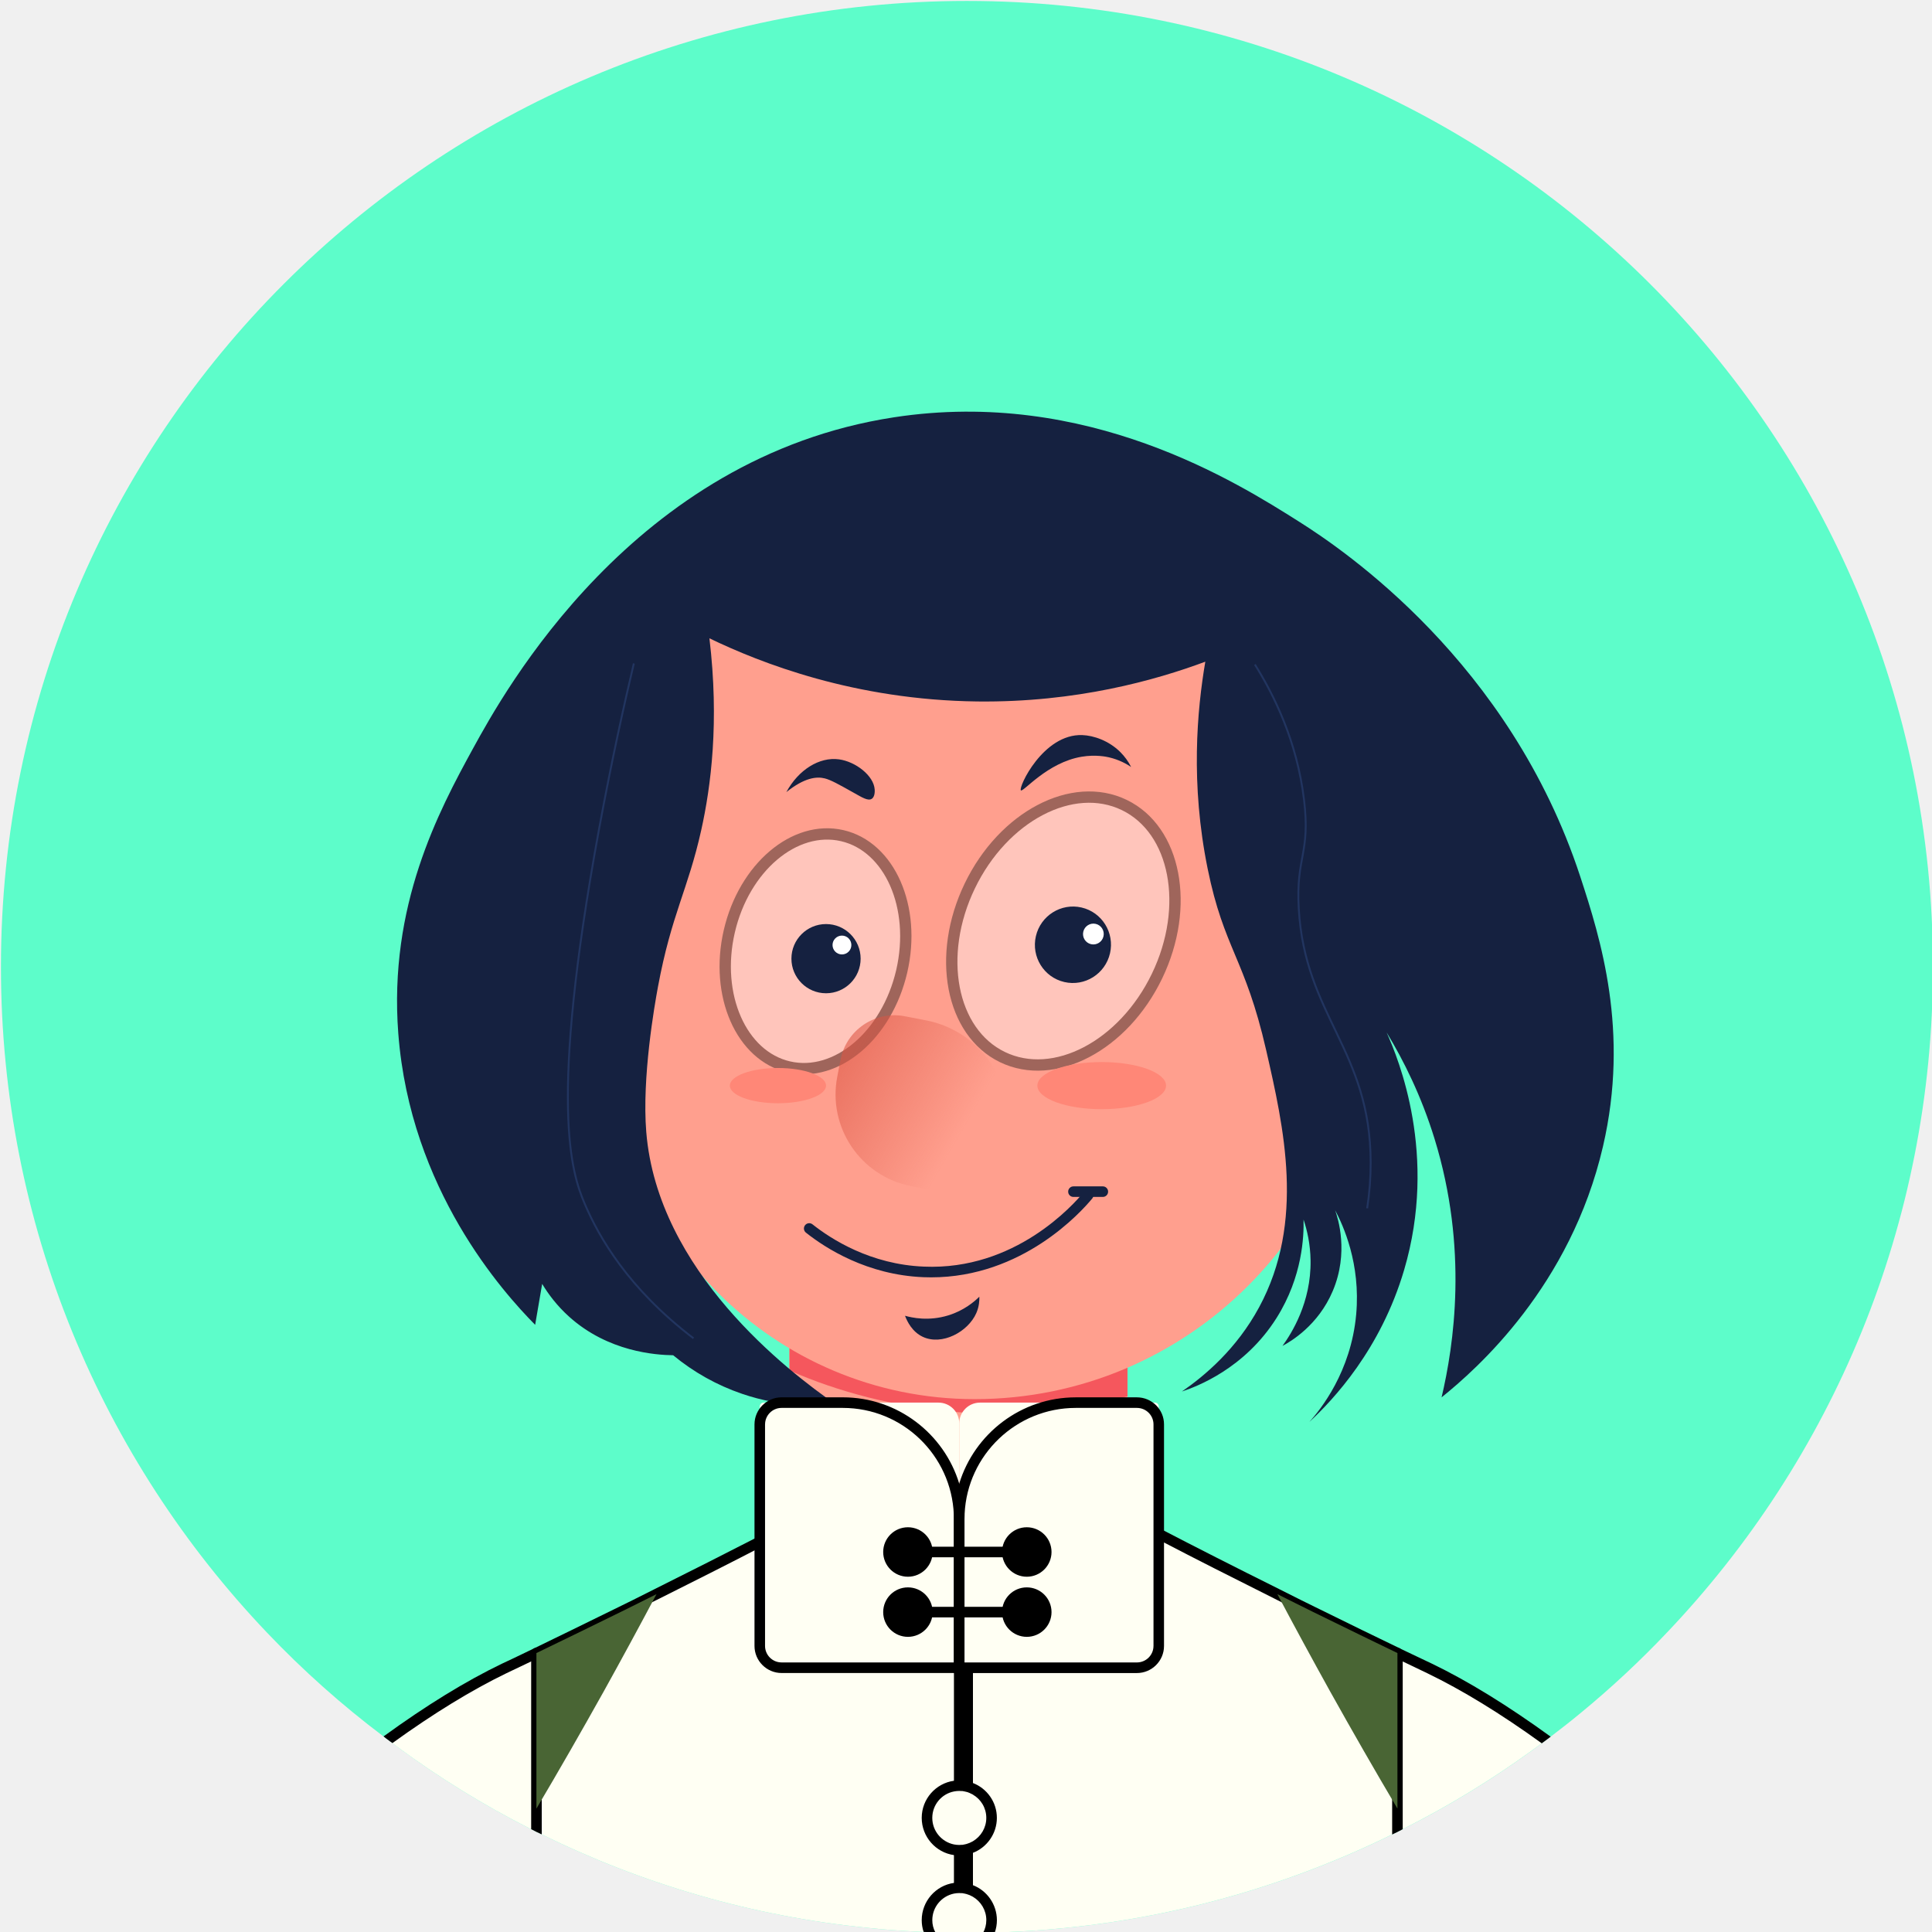
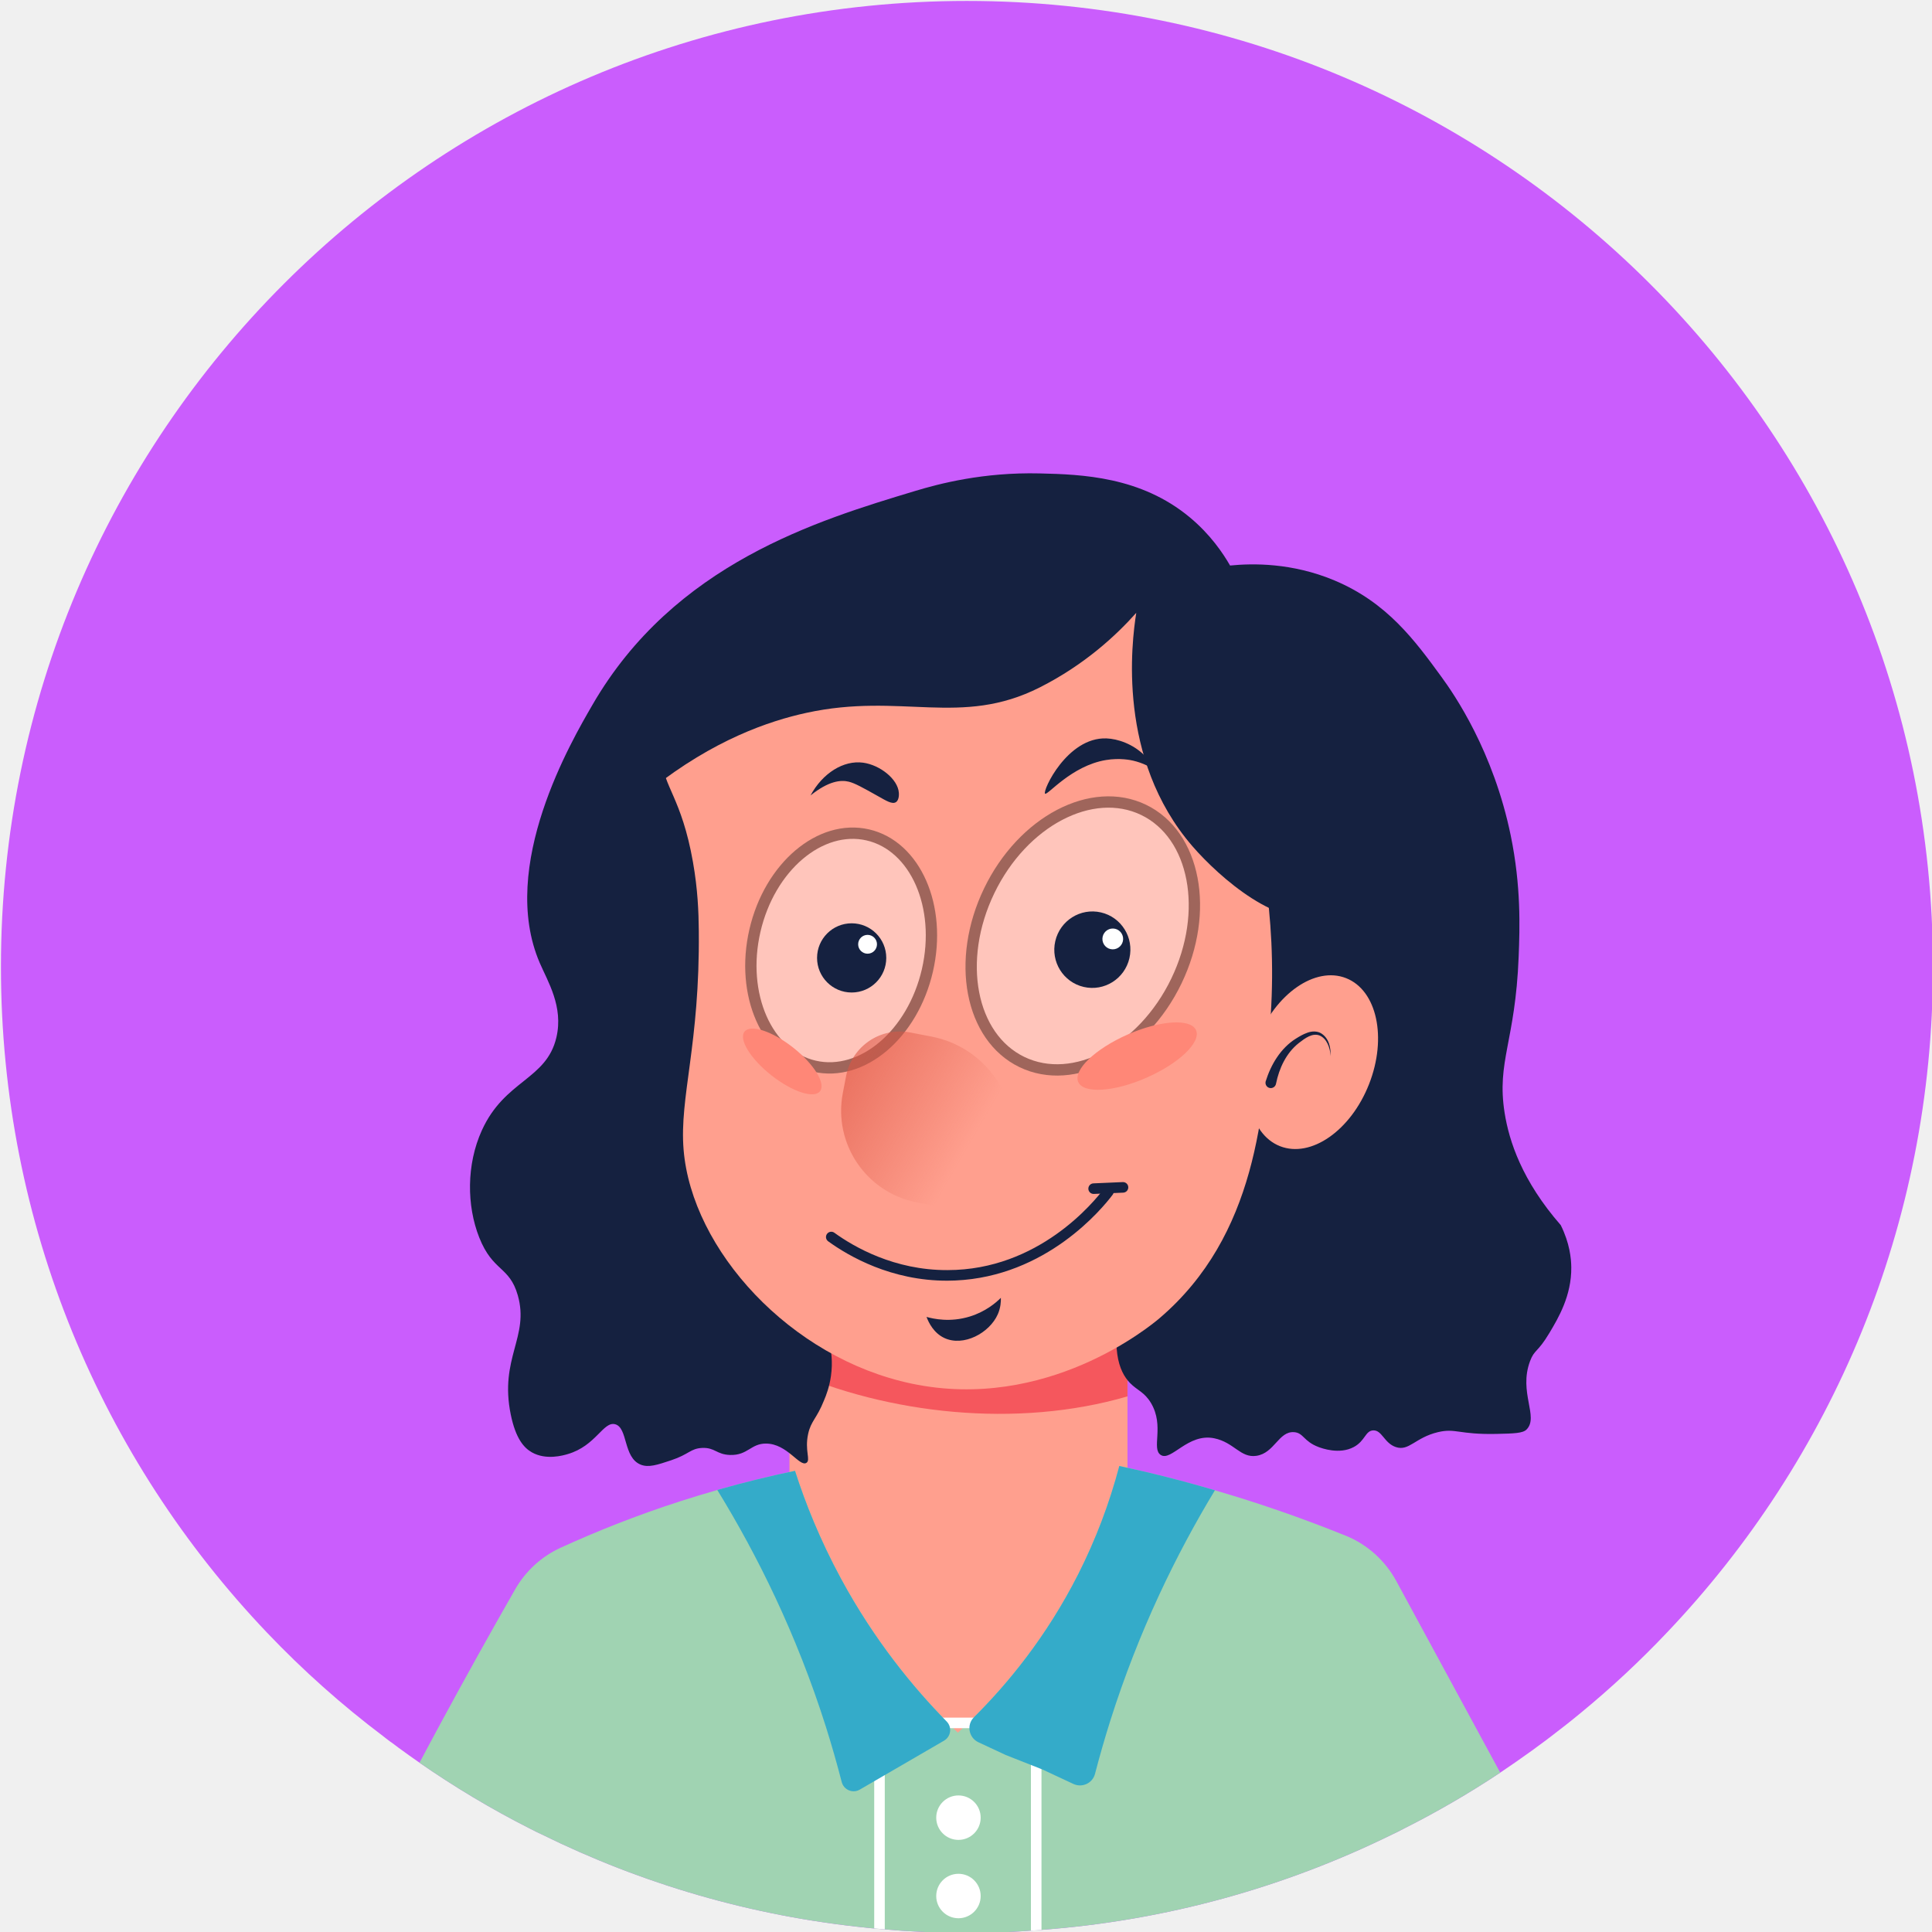
<svg xmlns="http://www.w3.org/2000/svg" xml:space="preserve" style="enable-background:new 0 0 1024 1024" viewBox="0 0 1024 1024" y="0" x="0" id="图层_1" version="1.1">
-   <style>.st1{fill:#ff9f8e}.st3{fill:#152140}.st4{opacity:.4;stroke:#0f0f0f;stroke-width:6;stroke-miterlimit:10}.st4,.st5{fill:#fff}.st6{fill:#ff8777}.st7{fill:#fffff3}.st8{fill:#496534}</style>
-   <path d="M1024.5 512.44c0 136.76-53.64 261.13-141.07 352.94a501.843 501.843 0 0 1-45.45 42.37c-5.27 4.37-10.65 8.58-16.09 12.72-.79.62-1.57 1.18-2.35 1.79-.79.62-1.57 1.18-2.35 1.74-1.74 1.29-3.53 2.58-5.27 3.87-21.58 15.64-44.44 29.59-68.43 41.64-1.85 1.01-3.7 1.91-5.6 2.8-63.84 31.39-135.19 49.83-210.63 51.96-1.01.06-2.02.06-3.03.06-1.06.06-2.13.06-3.14.06-1.8.06-3.65.11-5.44.06-.22.06-.45.06-.67.06h-5.6c-1.23 0-2.52 0-3.75-.06-3.31 0-6.61-.11-9.86-.22-1.06 0-2.13-.06-3.2-.11-1.01-.06-2.02-.11-3.03-.17-.84 0-1.68-.06-2.52-.11-9.19-.45-18.27-1.06-27.3-2.07-61.43-6.17-119.61-23.37-172.57-49.49-1.9-.84-3.75-1.79-5.6-2.75-.34-.17-.67-.34-1.01-.5-24.33-12.33-47.53-26.68-69.33-42.71-1.07-.78-2.13-1.57-3.2-2.41-.84-.56-1.63-1.12-2.41-1.74-.79-.56-1.51-1.18-2.3-1.79a503.577 503.577 0 0 1-61.71-54.98C54.14 773.63.5 649.31.5 512.44.5 229.68 229.74.5 512.45.5c282.81 0 512.05 229.18 512.05 511.94z" style="fill:#5dfdca" />
-   <path d="M597.59 669.94v107.33c0 49.47-40.11 89.58-89.58 89.58s-89.58-40.11-89.58-89.58V669.94h179.16z" class="st1" />
+   <style>.st1{fill:#ff9f8e}.st3{fill:#152140}.st4{opacity:.4;stroke:#0f0f0f;stroke-width:6;stroke-miterlimit:10}.st4,.st5{fill:#fff}.st6{fill:#ff8777}</style>
+   <path d="M1024.5 512.44c0 136.76-53.64 261.13-141.07 352.94a501.843 501.843 0 0 1-45.45 42.37c-5.27 4.37-10.65 8.58-16.09 12.72-.79.62-1.57 1.18-2.35 1.79-.79.62-1.57 1.18-2.35 1.74-1.74 1.29-3.53 2.58-5.27 3.87-5.49 3.98-11.1 7.85-16.76 11.66a490.451 490.451 0 0 1-51.68 29.98c-1.85 1.01-3.7 1.91-5.6 2.8-56.83 27.91-119.55 45.62-185.86 50.56-.95.11-1.85.17-2.8.22-.95.06-1.85.17-2.8.17-6.33.5-12.78.84-19.17 1.01-1.01.06-2.02.06-3.03.06-1.06.06-2.13.06-3.14.06-1.8.06-3.65.11-5.44.06-.22.06-.45.06-.67.06h-5.6c-1.23 0-2.52 0-3.75-.06-3.31 0-6.61-.11-9.86-.22-1.06 0-2.13-.06-3.2-.11-1.01-.06-2.02-.11-3.03-.17-.84 0-1.68-.06-2.52-.11-6.05-.28-12.05-.67-18.05-1.23-.95-.06-1.85-.11-2.8-.22-.95-.05-1.85-.17-2.8-.28-1.23-.06-2.47-.22-3.64-.34-61.43-6.17-119.61-23.37-172.57-49.49-1.9-.84-3.75-1.79-5.6-2.75-.34-.17-.67-.34-1.01-.5-20.24-10.26-39.68-21.91-58.18-34.75-3.75-2.58-7.45-5.27-11.15-7.96-1.07-.78-2.13-1.57-3.2-2.41-.84-.56-1.63-1.12-2.41-1.74-.79-.56-1.51-1.18-2.3-1.79a503.577 503.577 0 0 1-61.71-54.98C54.14 773.63.5 649.31.5 512.44.5 229.68 229.74.5 512.45.5c282.81 0 512.05 229.18 512.05 511.94z" style="fill:#ca5dfd" />
+   <path d="M597.59 669.94v150.83c0 69.53-40.11 125.89-89.58 125.89s-89.58-56.36-89.58-125.89V669.94h179.16z" class="st1" />
  <path d="M597.59 674.33v65.78c-58.88 17.18-127.12 9.23-179.16-13.73v-52.05h179.16z" style="fill:#f5575d" />
-   <path d="M516.6 741.57c-106.23 0-192.34-86.11-192.34-192.34V398.14c0-43.48 35.25-78.73 78.74-78.73h239.7c43.48 0 78.73 35.25 78.73 78.73v138.61c-.01 113.12-91.71 204.82-204.83 204.82z" class="st1" />
-   <path d="M688.75 276.63c23.48 14.84 111.52 74.32 148.77 187.83 10.82 32.97 26.26 82.13 12.09 143.19-17.16 73.96-66.75 117.89-85.54 132.97 6.5-27.58 14.23-78.76-3.72-137-7-22.72-16.39-41.55-25.42-56.41 6.4 14.22 27.2 65.08 9.3 125.84-12.43 42.17-37.52 68.79-50.21 80.59 5.77-6.48 22.04-26.44 24.79-57.03 2.42-26.91-6.95-47.22-11.16-55.17 1.5 4.27 7.35 22.44-1.24 42.77-7.74 18.31-22.29 26.8-26.66 29.14 4.79-6.62 15.19-22.97 14.88-45.25-.12-8.71-1.85-16.09-3.72-21.7.2 8.65-.48 30.17-14.26 52.07-17.03 27.06-42.66 36.56-50.21 39.05 12.1-8.34 28.94-22.49 40.91-44.63 24.55-45.37 13.08-95.46 3.72-136.38-11.15-48.71-22.33-53.48-30.99-96.08-9.16-45.06-5.63-83.95-1.24-109.72-26.22 9.75-68.28 21.7-120.88 21.08-64.99-.78-114.82-20.39-141.95-33.47 5.29 44.33.81 78.49-4.34 101.66-7.06 31.76-15.77 44.52-22.94 83.07-1.82 9.79-8.53 48.08-6.2 76.87 5.99 73.94 75.04 126.77 100.42 144.43-10.35 1.07-28.62 1.57-49.59-5.58a116.227 116.227 0 0 1-36.57-20.46c-9.24-.14-34.47-1.8-55.17-20.46-6.44-5.8-11.02-11.96-14.26-17.36l-3.72 21.7c-16.9-17.16-66.18-71.65-72.53-154.35-5.21-67.82 21.29-117.73 39.67-151.25 16.15-29.45 84.56-154.25 223.16-175.43 102.33-15.64 181.68 34.53 214.81 55.47z" class="st3" />
-   <ellipse ry="46.91" rx="62.9" cy="504.22" cx="432.24" class="st4" transform="rotate(-77.003 432.228 504.211)" />
-   <circle r="18.34" cy="508.11" cx="437.81" class="st3" />
-   <circle r="4.99" cy="500.88" cx="446.25" class="st5" />
-   <ellipse ry="55.07" rx="74.2" cy="493.49" cx="563.64" class="st4" transform="rotate(-64.24 563.62 493.501)" />
-   <ellipse ry="20.16" rx="20.27" cy="500.76" cx="568.68" class="st3" transform="rotate(-77.003 568.672 500.754)" />
-   <ellipse ry="5.49" rx="5.52" cy="495.07" cx="579.51" class="st5" transform="rotate(-77.003 579.503 495.059)" />
-   <path d="M541.09 418.9c1.23 1.14 13.87-14.76 32.23-17.82 7.42-1.24 13.25.04 14.41.31 5.33 1.23 9.32 3.47 11.78 5.11a30.687 30.687 0 0 0-5.73-7.9c-6.12-6.07-14.15-8.77-20.15-8.99-20.82-.75-34.03 27.9-32.54 29.29zm-77.49-.47c-.49-7.29-10.06-14.75-18.91-15.96-10.37-1.42-21.52 5.52-27.9 17.36 9.61-7.72 16.07-8.33 20.3-7.28 3.24.8 7.38 3.13 15.34 7.59 4.47 2.51 7.64 4.52 9.61 3.25 1.82-1.16 1.6-4.44 1.56-4.96zm29.94 258.59c-1.35 0-2.71-.03-4.09-.08-29.81-1.2-51.83-15.31-62.29-23.62a2.791 2.791 0 0 1-.45-3.94 2.791 2.791 0 0 1 3.94-.45c9.93 7.88 30.82 21.28 59.04 22.4 48.27 2.1 79.17-32.7 84.9-39.66.99-1.2 2.75-1.37 3.94-.38 1.2.99 1.37 2.75.38 3.94-5.88 7.13-36.94 41.79-85.37 41.79z" class="st3" />
-   <path d="M584.52 634.4h-15.57c-1.55 0-2.8-1.25-2.8-2.8s1.25-2.8 2.8-2.8h15.57c1.55 0 2.8 1.25 2.8 2.8s-1.25 2.8-2.8 2.8zm-104.84 62.98c3.6 1.02 12.52 3.03 23.01-.23 8.31-2.58 13.75-7.26 16.39-9.88.06 1.94-.08 5.21-1.63 8.72-4.4 9.96-18.19 17.33-28.36 12.55-5.57-2.62-8.25-8.05-9.41-11.16z" class="st3" />
-   <ellipse ry="12.49" rx="34.1" cy="575.4" cx="583.93" class="st6" />
-   <ellipse ry="9.34" rx="25.49" cy="575.4" cx="412.33" class="st6" />
-   <path d="M511.21 805.13c-.39.05-.79.05-1.18.11-.56.06-1.06.06-1.63.11-.95.11-1.85.17-2.8.22-26.79 2.07-53.52 4.2-80.26 6.28-4.88.39-9.7.73-14.52 1.12-1.68.9-3.48 1.79-5.33 2.8-.9.45-1.85.9-2.8 1.4-.9.45-1.85.95-2.8 1.46-14.01 7.23-31.61 16.14-51.96 26.29-6.11 3.08-12.5 6.22-19 9.47-4.2 2.07-8.24 4.04-12.05 5.94a466.98 466.98 0 0 1-7.23 3.53c-2.19 1.06-4.32 2.07-6.33 3.08-6.17 3.03-11.72 5.72-16.48 8.02-.45.17-.84.39-1.29.62-.39.17-.84.39-1.23.56v.06c-.95.45-1.9.9-2.8 1.29-7.57 3.64-12.56 6.05-14.35 6.89-20.29 9.81-41.25 23.04-61.6 37.78.78.62 1.57 1.18 2.41 1.74 1.07.84 2.13 1.63 3.2 2.41 21.8 16.03 45.01 30.38 69.33 42.71.33.17.67.34 1.01.5 1.85.95 3.7 1.91 5.6 2.75 52.97 26.12 111.14 43.33 172.57 49.49 9.02 1.01 18.1 1.63 27.3 2.07.84.06 1.68.11 2.52.11 1.01.06 2.02.11 3.03.17 1.06.06 2.13.11 3.2.11 3.25.11 6.56.22 9.86.22 1.23.06 2.52.06 3.75.06h2.8V805.07c-.32 0-.6.06-.94.06z" class="st7" />
-   <path d="M509.36 857.25v167.25h1.85V857.25h-1.85zm0 0v167.25h1.85V857.25h-1.85zm4.71-54.2c-.45-.45-.95-.67-1.51-.73h-.11c-.17-.06-.34-.06-.51-.06l-.67.06h-.11l-2.69.22h-.11l-2.69.22h-.11l-81.33 6.33-13.62 1.06c-.39.06-.73.17-1.12.34-1.29.67-2.58 1.34-3.98 2.07-.9.45-1.85.95-2.8 1.46-.9.45-1.85.95-2.8 1.46-14.57 7.51-32.79 16.7-53.19 26.9-3.75 1.9-7.51 3.75-11.38 5.72l-7.62 3.75c-18.16 8.91-33.4 16.37-44.28 21.63-.17.06-.39.17-.56.28-.06 0-.06 0-.11.05-8.91 4.32-14.8 7.12-16.81 8.02-19 9.14-40.07 22.08-62.66 38.5.79.62 1.51 1.23 2.3 1.79.78.62 1.57 1.18 2.41 1.74 21.8-15.75 42.09-28.14 60.36-36.99 1.68-.79 6.28-2.97 13.17-6.28.9-.45 1.8-.9 2.8-1.34.9-.45 1.85-.9 2.8-1.35 10.82-5.21 25.62-12.44 43.05-21.02l7.62-3.81c2.63-1.29 5.27-2.58 7.85-3.92h.06c1.18-.56 2.35-1.18 3.53-1.74 19.28-9.64 36.49-18.33 50.67-25.67.95-.5 1.9-.95 2.8-1.46.95-.45 1.9-.95 2.8-1.4 2.13-1.12 4.15-2.19 6.11-3.2l14.91-1.18 49.15-3.81 9.25-.73 20.68-1.63 2.8-.22.95-.06v216.4h5.6V805.07c0-.78-.34-1.51-.9-2.02zm-4.71 54.2v167.25h1.85V857.25h-1.85zm0 0v167.25h1.85V857.25h-1.85z" />
-   <path d="M287.13 876.14v96.12c-1.9-.84-3.75-1.79-5.6-2.75v-93.38c0-.95.5-1.79 1.23-2.3.05-.05.05-.05.11-.05.17-.11.39-.22.56-.28.28-.11.56-.17.9-.17 1.06 0 2.02.67 2.52 1.57v.06c.17.34.28.73.28 1.18z" />
-   <path d="M284.31 876.15v82.45c11.95-20.15 23.82-40.87 35.69-62.13 9.64-17.37 18.96-34.57 27.96-51.54-6.13 3.11-12.51 6.21-19.04 9.48-18.32 8.99-33.7 16.48-44.61 21.74z" class="st8" />
-   <path d="M757.82 884.38c-1.79-.84-6.78-3.25-14.35-6.89-.9-.39-1.85-.84-2.8-1.29v-.06c-.84-.39-1.68-.79-2.52-1.18-.11-.06-.22-.11-.34-.17-1.9-.95-3.98-1.96-6.17-3.03-2.02-.9-4.15-1.96-6.39-3.08-3.14-1.51-6.45-3.14-9.92-4.82-2.35-1.12-4.76-2.3-7.23-3.53-3.81-1.91-7.85-3.87-12.05-5.94-6.56-3.25-12.89-6.39-19.06-9.47-24.44-12.22-45.01-22.64-60.03-30.49-.95-.5-1.91-.95-2.8-1.46-.95-.06-1.85-.17-2.8-.22-6.84-.5-13.62-1.06-20.46-1.57-25.33-2.02-50.61-3.98-75.95-5.94-.73-.06-1.4-.11-2.13-.17v219.43h2.13c.22 0 .45 0 .67-.06 1.79.06 3.64 0 5.44-.06 1.01 0 2.07 0 3.14-.06 1.01 0 2.02 0 3.03-.06 75.44-2.13 146.79-20.57 210.63-51.96 1.9-.9 3.75-1.79 5.6-2.8 23.99-12.05 46.86-26.01 68.43-41.64 1.74-1.29 3.53-2.58 5.27-3.87.78-.56 1.57-1.12 2.35-1.74-20.32-14.72-41.4-28.06-61.69-37.87z" class="st7" />
-   <path d="M512.84 825.42v31.83h-1.63v167.25h3.75c.22 0 .45 0 .67-.06V825.42h-2.79z" />
-   <path d="M512.84 825.42v31.83h-1.63v167.25h3.75c.22 0 .45 0 .67-.06V825.42h-2.79z" />
-   <path d="M759 881.8c-1.96-.9-7.85-3.7-16.76-7.96-.06-.05-.06-.05-.11-.05-.17-.11-.39-.22-.56-.28l-.05-.05c-10.88-5.21-26.12-12.67-44.22-21.58l-7.51-3.7c-3.92-1.96-7.73-3.87-11.49-5.77-24.44-12.16-45.57-22.92-61.32-31.11-.51-.28-1.01-.5-1.51-.78-.34-.17-.67-.28-1.06-.34h-.22l-2.8-.22-19.34-1.51-78.97-6.17c-.17 0-.34 0-.5.06h-.11c-.45.05-.84.22-1.18.5-.06-.06-.06 0-.11.06-.06.06-.17.11-.22.17-.56.5-.9 1.23-.9 2.02v219.43h4.93c.22 0 .45 0 .67-.06V808.1l24.77 1.91c.06.06.11 0 .11 0l9.3.78h.05l39.85 3.08 21.63 1.68 2.02.17c.28.11.5.28.79.39.89.5 1.85 1.01 2.8 1.46 15.47 8.07 35.7 18.33 58.79 29.87 1.18.62 2.35 1.18 3.53 1.79 2.63 1.29 5.27 2.63 7.96 3.92l7.57 3.75c17.48 8.63 32.28 15.81 43.04 21.02.95.45 1.9.9 2.8 1.35.95.5 1.9.95 2.8 1.34 6.89 3.31 11.43 5.49 13.11 6.28 18.33 8.86 38.73 21.3 60.59 37.1.78-.56 1.57-1.12 2.35-1.74.78-.62 1.57-1.18 2.35-1.79C799.19 904 778.06 890.99 759 881.8z" />
-   <path d="M511.21 849.12v175.38h-1.85c-1.23 0-2.52 0-3.75-.06V849.12c0-1.57 1.29-2.8 2.8-2.8.34 0 .67.06.95.17.22.06.45.17.67.34.73.5 1.18 1.34 1.18 2.29z" />
-   <path d="M525.56 1017.72c0 2.35-.45 4.6-1.35 6.61-1.06.06-2.13.06-3.14.06-1.8.06-3.65.11-5.44.06-.22.06-.45.06-.67.06h-5.6c-1.23 0-2.52 0-3.75-.06-3.31 0-6.61-.11-9.86-.22-1.06 0-2.13-.06-3.2-.11-.79-1.96-1.23-4.15-1.23-6.39 0-8.52 6.17-15.58 14.29-16.87.9-.22 1.85-.28 2.8-.28.34 0 .62 0 .95.06.22 0 .45 0 .67.06.39 0 .79.06 1.18.17.34 0 .67.06.95.17.22 0 .45.06.67.17.73.17 1.46.39 2.13.67.22.11.45.22.67.34 5.9 2.66 9.93 8.6 9.93 15.5z" class="st7" />
-   <path d="M515.64 999.17c-.22-.11-.45-.22-.67-.28-.67-.28-1.4-.45-2.13-.62-.22-.06-.45-.11-.67-.17-.34-.06-.62-.11-.95-.11-.39-.06-.79-.11-1.18-.11-.22-.06-.45-.06-.67-.06-.28-.06-.62-.06-.95-.06-.95 0-1.9.06-2.8.22-9.64 1.35-17.09 9.7-17.09 19.73 0 2.19.34 4.26 1.01 6.22 1.01.06 2.02.11 3.03.17 1.06.06 2.13.11 3.2.11a13.537 13.537 0 0 1-1.63-6.5c0-6.95 4.93-12.72 11.49-14.07.9-.17 1.85-.28 2.8-.28.34 0 .62 0 .95.06h.67c.39.11.79.17 1.18.22.34.06.62.17.95.22.22.05.45.11.67.22.73.22 1.46.5 2.13.9.22.11.45.22.67.34 4.26 2.52 7.12 7.12 7.12 12.39 0 2.41-.62 4.71-1.68 6.67 1.01 0 2.07 0 3.14-.06 1.01 0 2.02 0 3.03-.06.73-2.07 1.12-4.26 1.12-6.56-.02-8.39-5.29-15.68-12.74-18.53z" />
-   <circle r="17.13" cy="963.54" cx="508.43" class="st7" />
-   <path d="M515.64 945.02c-.22-.11-.45-.22-.67-.28-.67-.28-1.4-.45-2.13-.62-.22-.06-.45-.11-.67-.17-.34-.06-.62-.11-.95-.11-.39-.06-.79-.11-1.18-.11-.22-.06-.45-.06-.67-.06-.28-.05-.62-.05-.95-.05-.95 0-1.9.05-2.8.22-9.64 1.34-17.09 9.64-17.09 19.67s7.45 18.38 17.09 19.73c.9.17 1.85.22 2.8.22.34 0 .67 0 .95-.06.22 0 .45 0 .67-.06.39 0 .79-.06 1.18-.11.34 0 .62-.06.95-.11.22-.05.45-.11.67-.17.73-.17 1.46-.34 2.13-.62.22-.06.45-.17.67-.28 7.45-2.86 12.72-10.15 12.72-18.55s-5.27-15.62-12.72-18.48zm0 30.89c-.22.11-.45.22-.67.34-.67.39-1.4.67-2.13.9-.22.11-.45.17-.67.22-.34.05-.62.17-.95.22-.39.06-.79.11-1.18.22h-.67c-.34.06-.62.06-.95.06-.95 0-1.9-.11-2.8-.28-6.56-1.35-11.49-7.12-11.49-14.07s4.93-12.72 11.49-14.01c.9-.17 1.85-.28 2.8-.28.34 0 .62 0 .95.05h.67c.39.06.79.17 1.18.22.34.06.62.11.95.22.22.06.45.11.67.17.73.28 1.46.56 2.13.95.22.05.45.17.67.34 4.26 2.47 7.12 7.06 7.12 12.33s-2.86 9.87-7.12 12.4zm227.83-99.77v93.38c-1.85 1.01-3.7 1.91-5.6 2.8v-96.18c0-.45.11-.84.28-1.18v-.06c.45-.9 1.4-1.57 2.52-1.57.28 0 .56.06.84.11l.05.05c.17.06.39.17.56.28.05 0 .05 0 .11.05.74.53 1.24 1.37 1.24 2.32z" />
-   <path d="M740.67 876.15v82.45c-11.95-20.15-23.82-40.87-35.69-62.13-9.64-17.37-18.96-34.57-27.96-51.54 6.13 3.11 12.51 6.21 19.04 9.48 18.32 8.99 33.69 16.48 44.61 21.74z" class="st8" />
-   <path d="M508.43 883.93H404.76c-1.14 0-2.06-.92-2.06-2.06v-136.4c0-1.14.92-2.06 2.06-2.06h92.65c6.08 0 11.01 4.93 11.01 11.01v129.51z" class="st7" />
-   <path d="M505.61 825.42v23.71c0-1.57 1.29-2.8 2.8-2.8v-20.91h-2.8zm0 0v23.71c0-1.57 1.29-2.8 2.8-2.8v-20.91h-2.8zm0 0v23.71c0-1.57 1.29-2.8 2.8-2.8v-20.91h-2.8zm0 0v23.71c0-1.57 1.29-2.8 2.8-2.8v-20.91h-2.8zm0 0v23.71c0-1.57 1.29-2.8 2.8-2.8v-20.91h-2.8zm0 0v23.71c0-1.57 1.29-2.8 2.8-2.8v-20.91h-2.8zm0 0v23.71c0-1.57 1.29-2.8 2.8-2.8v-20.91h-2.8zm0 0v23.71c0-1.57 1.29-2.8 2.8-2.8v-20.91h-2.8zm0 0v23.71c0-1.57 1.29-2.8 2.8-2.8v-20.91h-2.8zm0 0v23.71c0-1.57 1.29-2.8 2.8-2.8v-20.91h-2.8zm0 0v23.71c0-1.57 1.29-2.8 2.8-2.8v-20.91h-2.8zm0 0v23.71c0-1.57 1.29-2.8 2.8-2.8v-20.91h-2.8zm0 0v23.71c0-1.57 1.29-2.8 2.8-2.8v-20.91h-2.8zm0 0v23.71c0-1.57 1.29-2.8 2.8-2.8v-20.91h-2.8zm0 0v23.71c0-1.57 1.29-2.8 2.8-2.8v-20.91h-2.8zm0 0v23.71c0-1.57 1.29-2.8 2.8-2.8v-20.91h-2.8zm0 0v23.71c0-1.57 1.29-2.8 2.8-2.8v-20.91h-2.8zm0 0v23.71c0-1.57 1.29-2.8 2.8-2.8v-20.91h-2.8zm0 0v23.71c0-1.57 1.29-2.8 2.8-2.8v-20.91h-2.8zm0 0v23.71c0-1.57 1.29-2.8 2.8-2.8v-20.91h-2.8zm5.55-22.53v-.56c-.17-3.59-.62-7.06-1.29-10.48v-.06c-.39-1.85-.9-3.64-1.46-5.44-8.02-26.45-32.68-45.74-61.71-45.74h-32.45c-7.9 0-14.35 6.45-14.35 14.35v117.42c0 7.9 6.44 14.35 14.35 14.35h96.96v-81.61c0-.72 0-1.51-.05-2.23zM405.5 754.96c0-4.82 3.92-8.74 8.74-8.74h32.45c31.72 0 57.62 25.11 58.85 56.55.05.78.05 1.57.05 2.35v76h-91.36c-4.82 0-8.74-3.92-8.74-8.74V754.96zm100.11 70.46v23.71c0-1.57 1.29-2.8 2.8-2.8v-20.91h-2.8zm0 0v23.71c0-1.57 1.29-2.8 2.8-2.8v-20.91h-2.8zm0 0v23.71c0-1.57 1.29-2.8 2.8-2.8v-20.91h-2.8zm0 0v23.71c0-1.57 1.29-2.8 2.8-2.8v-20.91h-2.8zm0 0v23.71c0-1.57 1.29-2.8 2.8-2.8v-20.91h-2.8zm0 0v23.71c0-1.57 1.29-2.8 2.8-2.8v-20.91h-2.8zm0 0v23.71c0-1.57 1.29-2.8 2.8-2.8v-20.91h-2.8zm0 0v23.71c0-1.57 1.29-2.8 2.8-2.8v-20.91h-2.8zm0 0v23.71c0-1.57 1.29-2.8 2.8-2.8v-20.91h-2.8zm0 0v23.71c0-1.57 1.29-2.8 2.8-2.8v-20.91h-2.8zm0 0v23.71c0-1.57 1.29-2.8 2.8-2.8v-20.91h-2.8zm0 0v23.71c0-1.57 1.29-2.8 2.8-2.8v-20.91h-2.8zm0 0v23.71c0-1.57 1.29-2.8 2.8-2.8v-20.91h-2.8zm0 0v23.71c0-1.57 1.29-2.8 2.8-2.8v-20.91h-2.8zm0 0v23.71c0-1.57 1.29-2.8 2.8-2.8v-20.91h-2.8zm0 0v23.71c0-1.57 1.29-2.8 2.8-2.8v-20.91h-2.8zm0 0v23.71c0-1.57 1.29-2.8 2.8-2.8v-20.91h-2.8zm0 0v23.71c0-1.57 1.29-2.8 2.8-2.8v-20.91h-2.8zm0 0v23.71c0-1.57 1.29-2.8 2.8-2.8v-20.91h-2.8z" />
-   <path d="M508.43 883.93h103.66c1.14 0 2.06-.92 2.06-2.06v-136.4c0-1.14-.92-2.06-2.06-2.06h-92.65c-6.08 0-11.01 4.93-11.01 11.01v129.51z" class="st7" />
-   <path d="M602.57 740.62h-32.4c-29.03 0-53.69 19.28-61.77 45.74-.56 1.79-1.06 3.59-1.46 5.44v.06c-.73 3.53-1.18 7.17-1.29 10.93-.06.78-.06 1.57-.06 2.35v81.61h96.96c7.96 0 14.4-6.45 14.4-14.35V754.96c.02-7.9-6.42-14.34-14.38-14.34zm8.8 131.77c0 4.82-3.92 8.74-8.8 8.74h-91.36v-76c0-.79 0-1.51.06-2.3v-.5c1.46-31.22 27.35-56.11 58.91-56.11h32.4c4.87 0 8.8 3.92 8.8 8.74v117.43z" />
-   <path d="M478.36 851.65h68.72v5.6h-68.72z" />
-   <circle r="13.11" cy="854.45" cx="481.22" />
-   <circle r="13.11" cy="854.45" cx="544.22" />
-   <path d="M478.36 819.79h68.72v5.6h-68.72z" />
-   <circle r="13.11" cy="822.59" cx="481.22" />
-   <circle r="13.11" cy="822.59" cx="544.22" />
-   <path d="M335.95 351.65c-4.94 20.86-11.78 51.41-18.6 88.64-26.58 145.12-14.42 181.38-7.44 197.74 7.58 17.76 23.06 44.89 57.65 71.29m297.55-357.13c10.02 16.02 22.26 40.43 26.04 71.6 3.5 28.87-4.34 30.03-2.79 57.65 3.2 57.19 38.07 75.02 38.12 134.82a156.46 156.46 0 0 1-1.86 24.17" style="fill:none;stroke:#223560;stroke-miterlimit:10" />
-   <linearGradient y2="560.158" x2="444.54" y1="610.506" x1="531.746" gradientUnits="userSpaceOnUse" id="SVGID_1_">
+   <path d="M423.22 672.6c-3.18 9.5 21.35 27.57 17.2 56.72-.81 5.68-2.48 10.17-3.72 13.02-3.82 9.61-6.85 10.71-8.37 17.67-1.93 8.85 1.48 13.86-.93 15.34-3.66 2.26-10.11-10.17-21.39-10.23-8.09-.04-9.67 6.33-19.06 6.04-7.23-.22-8-4.06-14.88-3.72-6.08.3-6.87 3.37-16.27 6.51-7.46 2.49-12.08 4.03-16.27 2.32-9.29-3.79-6.67-19.56-13.48-21.39-6.31-1.69-10.12 11.41-25.11 15.81-2.44.72-11.5 3.37-19.06-.93-4.25-2.42-8.56-7.34-11.16-19.99-6.16-29.96 10.01-41.18 3.72-63.23-4.45-15.59-13.22-12.39-20.45-30.68-6.63-16.77-6.84-38.59 1.39-56.72 12.16-26.8 34.22-26.73 39.52-49.28 3.83-16.31-4.58-29.62-8.83-39.52-22.09-51.34 17.09-117.99 27.9-136.68 43.28-74.9 119.39-97.85 171.09-113.44 12.62-3.81 36.01-10.01 66.02-9.3 22.47.53 53.55 1.69 79.5 23.25 10.85 9.01 17.53 18.87 21.39 25.57 11.93-1.18 32.78-1.55 55.32 7.9 27.96 11.73 42.71 31.93 56.72 51.14 6.89 9.43 27.54 39.41 36.73 84.15 5.5 26.8 4.79 48.65 4.18 64.16-1.75 45.04-11.77 55.43-7.44 82.75 2.37 14.95 9.18 35.93 29.75 59.51 4.74 9.54 5.53 17.6 5.58 22.32.17 15.14-6.91 26.98-11.62 34.87-6.3 10.54-7.87 8.58-10.23 14.88-6.2 16.55 4.81 29.54-1.86 36.26-1.96 1.97-6.6 2.12-15.81 2.32-20.08.45-21.73-3.17-31.15-.93-12.08 2.87-15.32 10.25-22.32 7.9-6.22-2.08-7.32-9.14-12.09-8.83-4.13.26-4.15 5.59-10.23 8.83-7.68 4.09-17.02.59-18.6 0-8.06-3.02-7.96-7.55-13.02-7.9-8.19-.58-10.37 11.16-19.99 12.55-8.45 1.22-11.74-7.12-22.32-9.3-13.97-2.88-22.81 12.47-28.36 8.83-5.11-3.35 2.06-15.25-5.11-27.43-3.49-5.92-7.33-6.76-11.16-10.69-6.02-6.19-10.74-18.74-3.72-46.96-129.64-26-168.44-24.07-172-13.47z" class="st3" />
+   <path d="M351.16 402.95c.1 13.39 10.14 19.94 16.12 53.93 2.57 14.63 3 26.42 3.1 36.57.58 60.38-10.36 87.94-8.06 115.92 4.36 52.91 56.32 110.42 120.88 123.98 71.38 14.99 126.39-30.42 131.42-34.71 51.31-43.81 55.56-109.19 58.89-160.55 3.52-54.19-6.49-98.38-14.88-125.84-.14-11.91-1.98-63.23-39.05-91.12-32.01-24.09-70.53-15.85-121.5-4.96-59.61 12.74-147.23 47.06-146.92 86.78z" class="st1" />
+   <ellipse ry="31.89" rx="47.85" cy="562.94" cx="695.91" class="st1" transform="rotate(-68.543 695.946 562.933)" />
+   <path d="M670.87 573.05c2.76-8.86 7.92-17.48 15.92-22.52 1.94-1.22 3.9-2.38 6.18-3.18 2.21-.81 4.98-.98 7.16.27 4.36 2.64 5.27 7.83 5.12 12.12-.24-4.31-1.93-9.17-5.74-10.86-3.87-1.58-7.78 1.37-11.1 3.94-6.71 5.3-10.45 13.4-12.11 21.64-.31 1.52-1.79 2.5-3.31 2.2s-2.5-1.79-2.2-3.31c.02-.09.05-.21.08-.3z" class="st3" />
+   <ellipse ry="46.91" rx="62.9" cy="503.83" cx="445.82" class="st4" transform="rotate(-77.003 445.811 503.814)" />
+   <circle r="18.34" cy="507.71" cx="451.4" class="st3" />
+   <circle r="4.99" cy="500.49" cx="459.83" class="st5" />
+   <ellipse ry="55.07" rx="74.2" cy="496.09" cx="573.92" class="st4" transform="rotate(-64.24 573.898 496.104)" />
+   <ellipse ry="20.16" rx="20.27" cy="503.37" cx="578.96" class="st3" transform="rotate(-77.003 578.95 503.356)" />
+   <ellipse ry="5.49" rx="5.52" cy="497.67" cx="589.79" class="st5" transform="rotate(-77.003 589.781 497.66)" />
+   <ellipse ry="12.49" rx="34.1" cy="559.78" cx="602.71" class="st6" transform="rotate(-23.737 602.642 559.78)" />
+   <ellipse ry="25.49" rx="9.34" cy="562.63" cx="414.6" class="st6" transform="rotate(-51.708 414.57 562.598)" />
+   <path d="M553.9 420.66c1.23 1.14 13.87-14.76 32.23-17.82 7.42-1.24 13.25.04 14.41.31 5.33 1.23 9.32 3.47 11.78 5.11a30.687 30.687 0 0 0-5.73-7.9c-6.12-6.07-14.15-8.77-20.15-8.99-20.82-.75-34.03 27.9-32.54 29.29zm-77.49-.46c-.49-7.29-10.06-14.75-18.91-15.96-10.37-1.42-21.52 5.52-27.9 17.36 9.61-7.72 16.07-8.33 20.3-7.28 3.24.8 7.38 3.13 15.34 7.59 4.47 2.51 7.64 4.52 9.61 3.25 1.82-1.17 1.6-4.44 1.56-4.96zm29.9 258.49c-1.35.06-2.71.09-4.09.1-29.84.11-52.45-13.03-63.27-20.87a2.792 2.792 0 0 1-.63-3.91 2.792 2.792 0 0 1 3.91-.63c10.27 7.44 31.72 19.91 59.96 19.8 48.32-.02 77.66-36.13 83.08-43.33a2.788 2.788 0 0 1 3.92-.56c1.24.93 1.49 2.69.56 3.92-5.55 7.38-35.06 43.36-83.44 45.48z" class="st3" />
+   <path d="m595.33 632.13-15.56.68a2.798 2.798 0 0 1-2.92-2.68 2.798 2.798 0 0 1 2.68-2.92l15.56-.68a2.798 2.798 0 0 1 2.92 2.68 2.804 2.804 0 0 1-2.68 2.92zm-104.25 65.86c3.6 1.02 12.52 3.03 23.01-.23 8.31-2.58 13.75-7.26 16.39-9.88.06 1.94-.08 5.21-1.63 8.72-4.4 9.96-18.19 17.33-28.36 12.55-5.57-2.63-8.24-8.05-9.41-11.16zm209.72-213.7c-21.84 9.53-54.53-19.29-68.81-35.8-40.08-46.35-32.2-108.08-29.75-123.67-10.7 12-27.36 27.49-51.14 39.52-41.9 21.19-73.34 2.52-123.67 13.48-19.83 4.32-49.12 14.24-82.29 40.45-5.11-15.19-10.23-30.37-15.34-45.56 26.68-12.31 64.84-28.58 112.04-44.17 76.02-25.11 114.92-37.48 159-28.82 17.3 3.4 85.57 19.55 111.12 77.18 17.7 39.93 13.48 96.63-11.16 107.39z" class="st3" />
+   <path d="M795.15 939.53a490.451 490.451 0 0 1-51.68 29.98c-1.85 1.01-3.7 1.91-5.6 2.8-56.83 27.91-119.55 45.62-185.86 50.56-.95.11-1.85.17-2.8.22-.95.06-1.85.17-2.8.17-6.33.5-12.78.84-19.17 1.01-1.01.06-2.02.06-3.03.06-1.06.06-2.13.06-3.14.06-1.8.06-3.65.11-5.44.06-.22.06-.45.06-.67.06h-5.6c-1.23 0-2.52 0-3.75-.06-3.31 0-6.61-.11-9.86-.22-1.06 0-2.13-.06-3.2-.11-1.01-.06-2.02-.11-3.03-.17-.84 0-1.68-.06-2.52-.11-6.05-.28-12.05-.67-18.05-1.23-.95-.06-1.85-.11-2.8-.22-.95-.05-1.85-.17-2.8-.28-1.23-.06-2.47-.22-3.64-.34-61.43-6.17-119.61-23.37-172.57-49.49-1.9-.84-3.75-1.79-5.6-2.75-.34-.17-.67-.34-1.01-.5-20.24-10.26-39.68-21.91-58.18-34.75 3.75-7.06 7.51-14.12 11.38-21.24 13-24.04 26.12-47.59 39.29-70.62a53.376 53.376 0 0 1 23.99-22.03c18.89-8.63 40.13-17.15 63.62-24.72 6.61-2.13 13.17-4.09 19.56-5.94 13.34-3.76 26.12-6.95 38.22-9.53 1.01-.22 1.96-.39 2.97-.62 5.44 17.04 13.23 36.54 24.38 57.17a336.655 336.655 0 0 0 54.03 73.65c.9.95 1.79 1.91 2.69 2.8.95.95 1.9 1.91 2.8 2.8.84.79 1.63 1.57 2.41 2.35.84-.78 1.68-1.51 2.52-2.35.96-.9 1.91-1.79 2.92-2.8.95-.9 1.9-1.85 2.86-2.8 17.49-17.37 38.45-42.32 55.49-76a292.937 292.937 0 0 0 21.8-57.39c1.4.28 2.86.62 4.32.95 15.08 3.31 30.6 7.29 46.35 11.94 22.59 6.56 45.74 14.52 69.27 24.04.06 0 .11.06.17.06 11.38 4.65 20.79 13.17 26.68 23.99 13.66 25.2 37.71 69.48 55.08 101.54z" style="fill:#a0d3b2" />
+   <path d="M463.35 910.38v111.7c.95.11 1.85.22 2.8.28.95.11 1.85.17 2.8.22v-106.6h77.46v107.28c.96 0 1.85-.11 2.8-.17.96-.06 1.85-.11 2.8-.22V910.38h-88.66z" class="st5" />
+   <path d="M643.93 789.88c-20.46 33.8-40.36 74.49-55.43 122.07-3.03 9.6-5.73 19.02-8.13 28.25-1.29 4.97-6.83 7.5-11.47 5.32-5.42-2.55-10.83-5.09-16.27-7.61-6.56-2.58-13.06-5.16-19.62-7.74-4.82-2.23-9.62-4.48-14.42-6.73-5.16-2.42-6.43-9.24-2.39-13.25 17.48-17.38 38.27-42.28 55.25-75.8a292.937 292.937 0 0 0 21.8-57.39c16.49 3.52 33.42 7.78 50.68 12.88zM500.34 922.6c-14.89 8.64-29.75 17.3-44.64 25.93-3.75 2.17-8.5.15-9.58-4.05-2.48-9.61-5.28-19.43-8.44-29.45-15.58-49.1-36.32-90.85-57.5-125.32 14.4-4.09 28.19-7.45 41.2-10.15 5.44 17.04 13.23 36.54 24.38 57.17 17.76 32.8 38.37 57.75 56.02 75.72 2.95 3.04 2.23 8.02-1.44 10.15z" style="fill:#34abc9" />
+   <circle r="11.78" cy="963.4" cx="508" class="st5" />
+   <circle r="11.78" cy="1004.93" cx="508" class="st5" />
+   <linearGradient gradientTransform="translate(0 -453.766)" y2="1022.528" x2="447.497" y1="1072.876" x1="534.703" gradientUnits="userSpaceOnUse" id="SVGID_1_">
    <stop style="stop-color:#dd5543;stop-opacity:0" offset=".24" />
    <stop style="stop-color:#dd5543;stop-opacity:.6" offset="1" />
  </linearGradient>
-   <path d="m493.68 630.74-10.7-2.07c-26.84-5.18-44.39-31.14-39.21-57.97l1.74-9.02c3.05-15.77 18.3-26.09 34.07-23.04l11.2 2.16c29.19 5.64 48.28 33.88 42.63 63.07-3.55 18.4-21.34 30.42-39.73 26.87z" style="fill:url(#SVGID_1_)" />
+   <path d="m496.63 639.35-10.7-2.07c-26.84-5.18-44.39-31.14-39.21-57.97l1.74-9.02c3.05-15.77 18.3-26.09 34.07-23.04l11.2 2.16c29.19 5.64 48.28 33.88 42.63 63.07-3.54 18.39-21.34 30.42-39.73 26.87z" style="fill:url(#SVGID_1_)" />
</svg>
